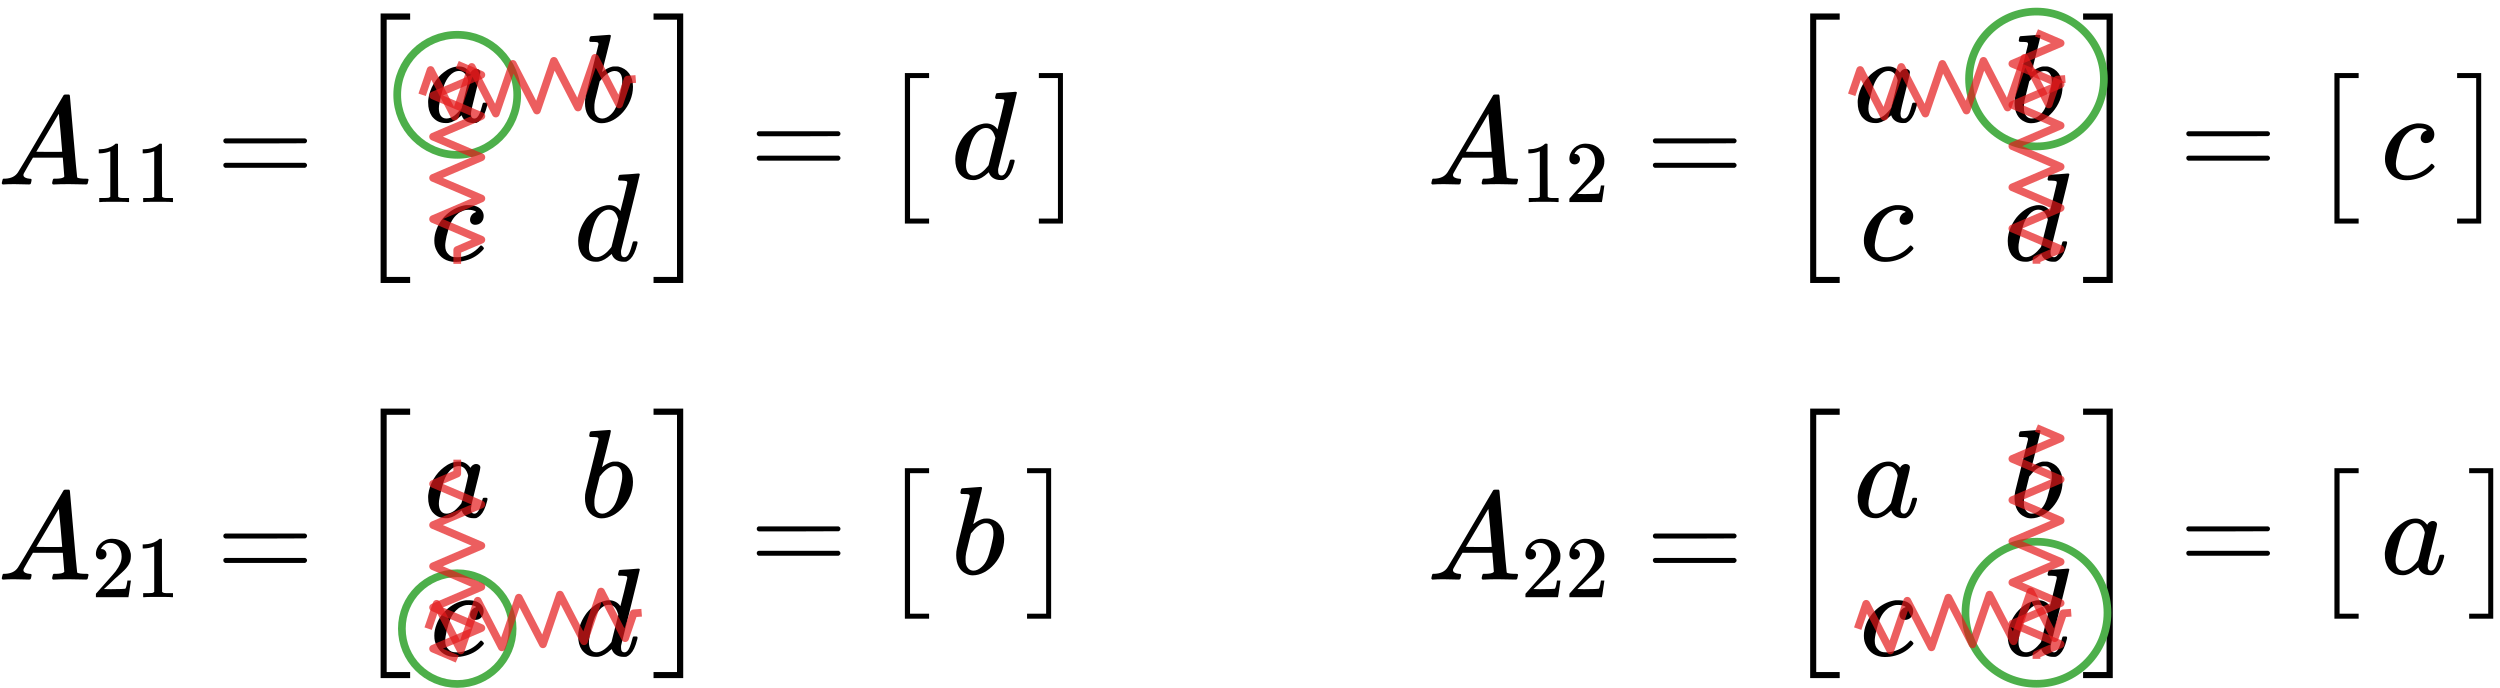
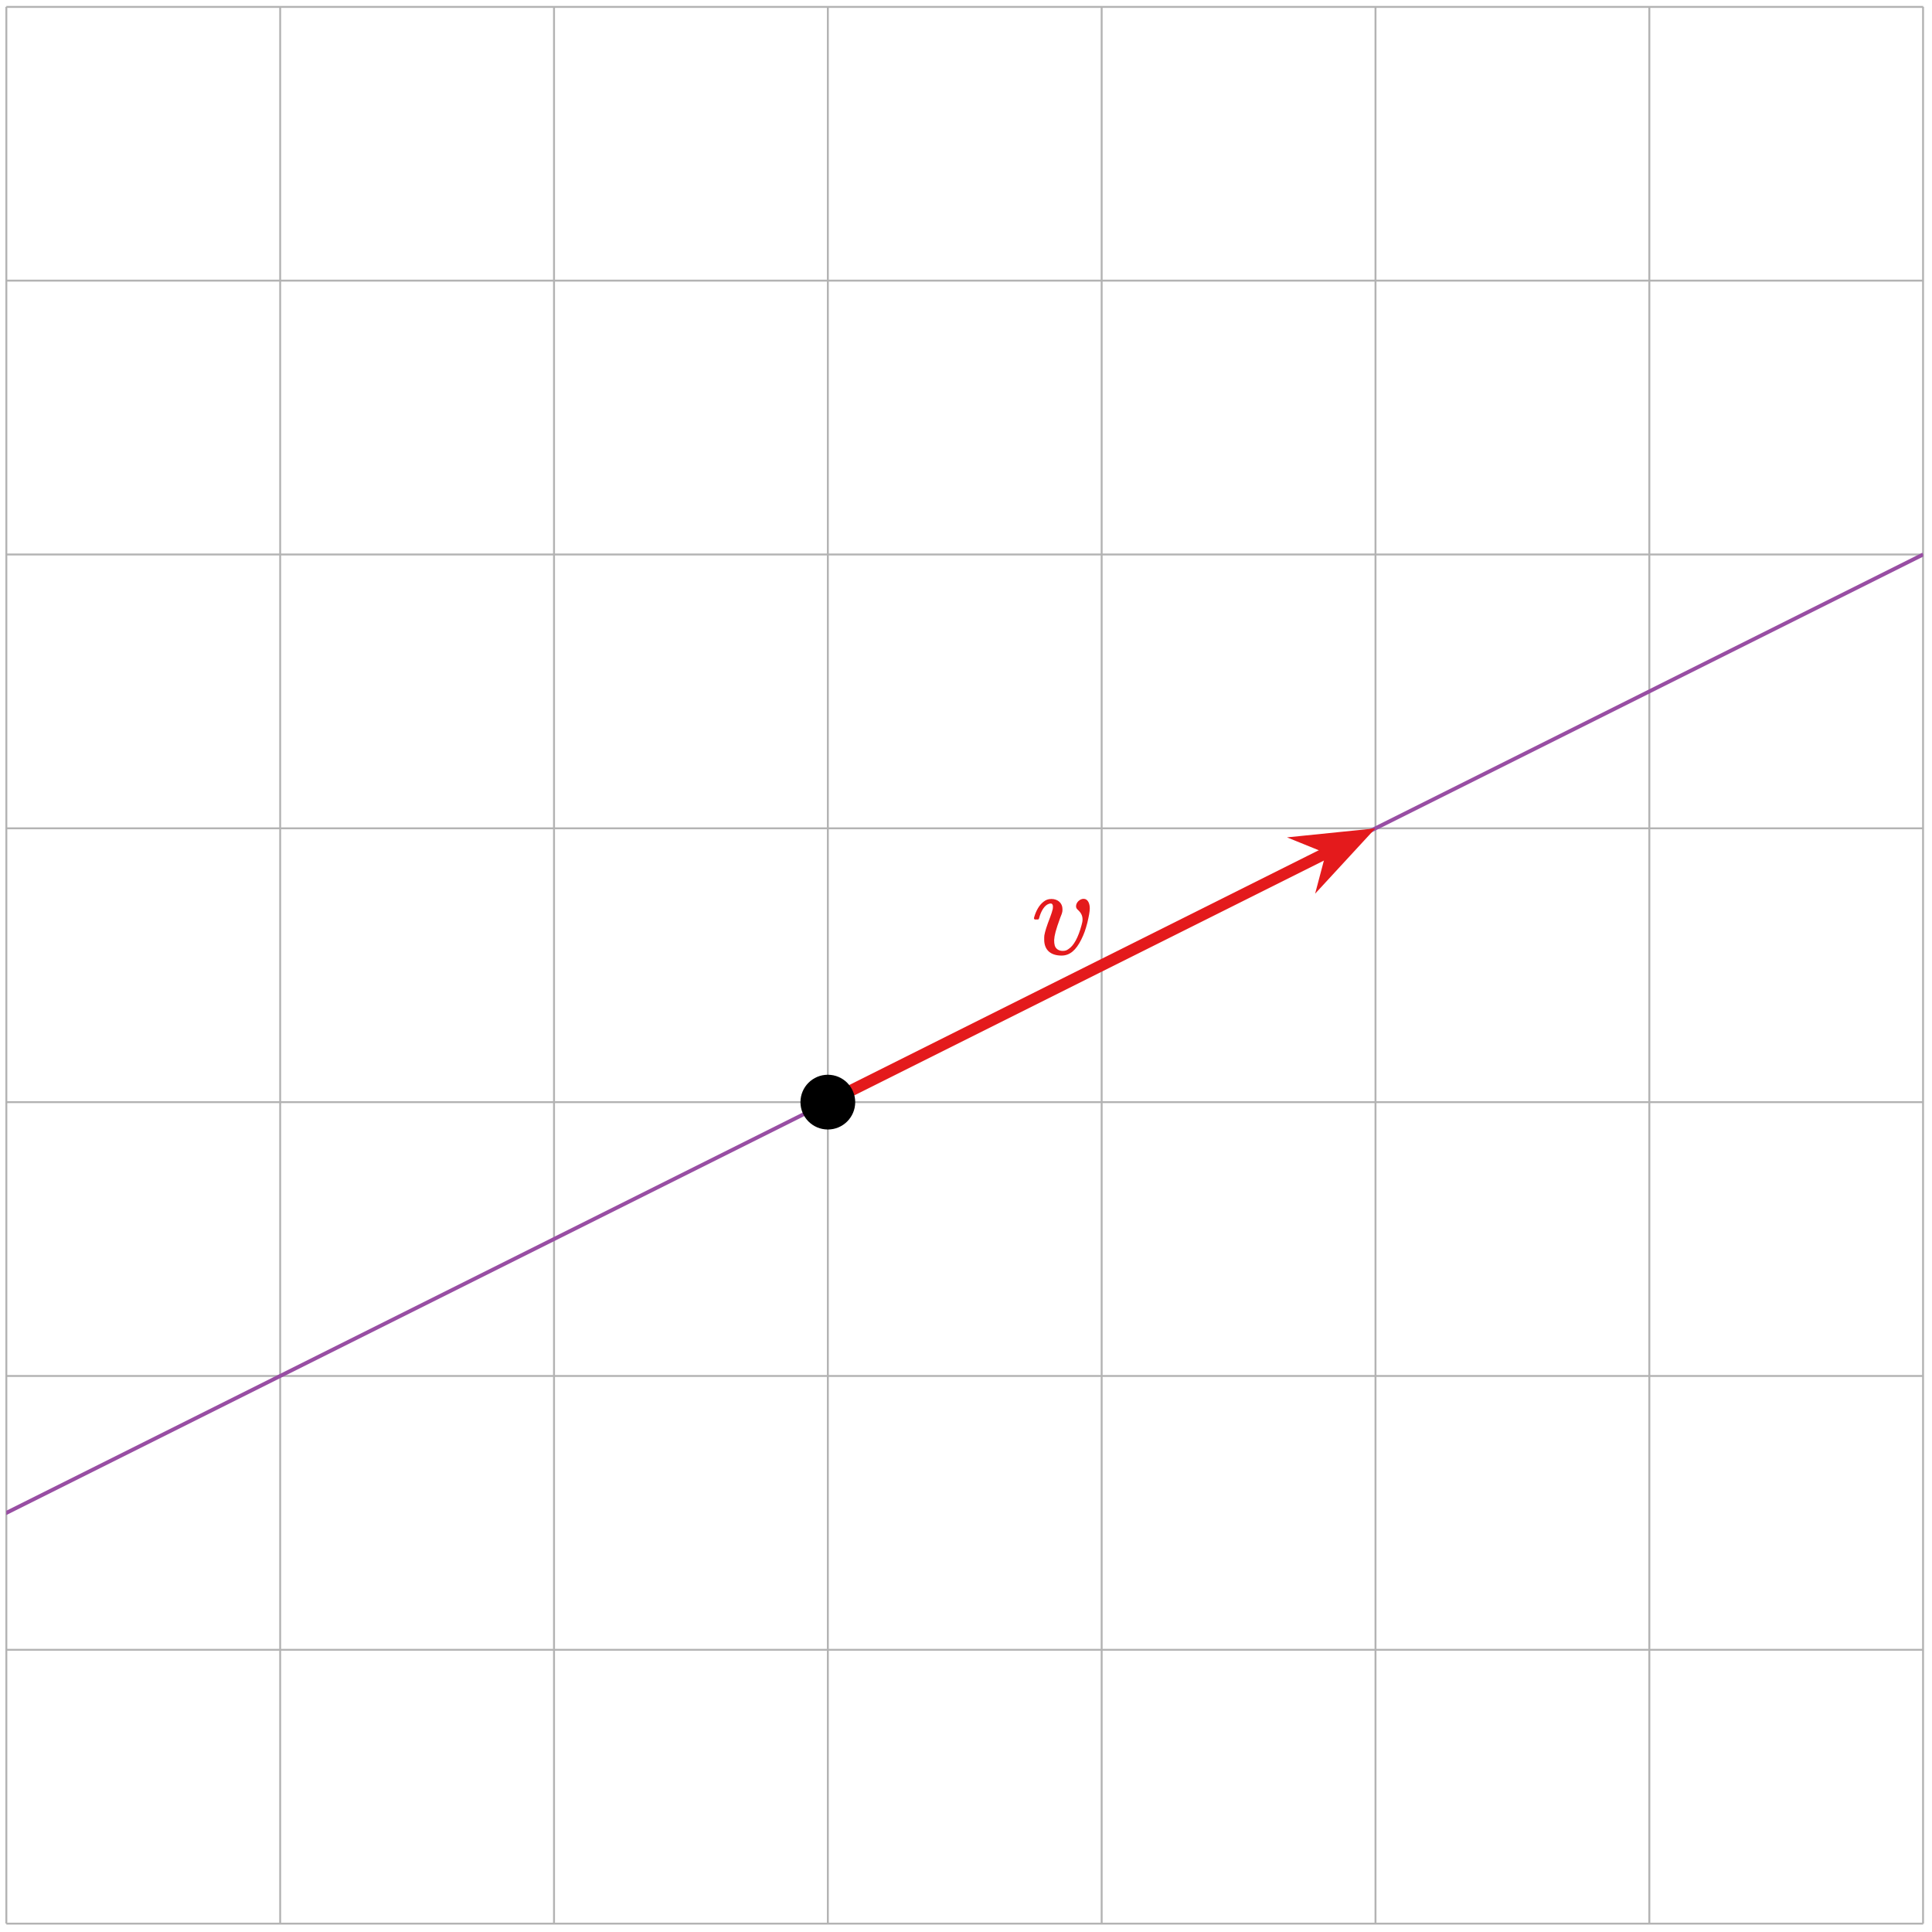
- <svg xmlns="http://www.w3.org/2000/svg" xmlns:xlink="http://www.w3.org/1999/xlink" width="258pt" height="71pt" viewBox="0 0 258 71" version="1.1">
+ <svg xmlns="http://www.w3.org/2000/svg" xmlns:xlink="http://www.w3.org/1999/xlink" width="200pt" height="200pt" viewBox="0 0 200 200" version="1.1">
  <defs>
    <g>
      <symbol overflow="visible" id="glyph0-0">
        <path style="stroke:none;" d="M 0.641 0 L 2.594 0 L 2.594 -6.906 L 0.641 -6.906 Z M 1.297 -0.641 L 1.297 -6.25 L 1.938 -6.25 L 1.938 -0.641 Z M 1.297 -0.641 " />
      </symbol>
      <symbol overflow="visible" id="glyph0-1">
-         <path style="stroke:none;" d="M 0.547 0 L 0.641 0 C 0.906 -0.031 1.344 -0.031 1.828 -0.031 C 2.312 -0.031 2.812 0 3.25 0 C 3.438 0 3.453 -0.047 3.5 -0.281 C 3.516 -0.359 3.531 -0.422 3.531 -0.469 C 3.531 -0.562 3.469 -0.594 3.297 -0.594 C 2.984 -0.625 2.688 -0.734 2.688 -0.969 C 2.688 -1.016 2.703 -1.094 2.75 -1.172 C 2.766 -1.219 2.984 -1.594 3.219 -2 L 3.672 -2.766 L 6.75 -2.766 L 6.906 -0.812 C 6.781 -0.625 6.438 -0.609 6.078 -0.594 L 5.812 -0.594 L 5.766 -0.562 C 5.734 -0.516 5.719 -0.484 5.688 -0.344 C 5.625 -0.094 5.641 -0.094 5.734 0 L 5.891 0 C 6.266 -0.031 6.875 -0.031 7.484 -0.031 C 8.109 -0.031 8.625 0 9.125 0 C 9.312 0 9.312 -0.047 9.359 -0.281 C 9.391 -0.391 9.406 -0.438 9.406 -0.469 C 9.406 -0.594 9.328 -0.594 9.078 -0.594 C 8.766 -0.594 8.297 -0.625 8.234 -0.734 C 8.188 -0.797 7.5 -9.109 7.484 -9.141 C 7.484 -9.203 7.438 -9.234 7.406 -9.281 L 7.188 -9.281 C 6.891 -9.281 6.859 -9.281 6.781 -9.125 C 6.656 -8.953 2.25 -1.375 2.125 -1.25 C 1.844 -0.828 1.422 -0.625 0.797 -0.594 L 0.625 -0.594 L 0.562 -0.562 C 0.547 -0.516 0.453 -0.219 0.453 -0.141 C 0.453 -0.078 0.5 -0.031 0.547 0 Z M 6.688 -3.375 C 6.688 -3.359 6.078 -3.359 5.344 -3.359 L 4.016 -3.375 L 5.188 -5.344 C 6.234 -7.125 6.344 -7.312 6.344 -7.281 C 6.359 -7.266 6.688 -3.578 6.688 -3.375 Z M 6.688 -3.375 " />
-       </symbol>
-       <symbol overflow="visible" id="glyph0-2">
-         <path style="stroke:none;" d="M 6.312 -1.984 L 6.25 -1.984 C 6.062 -1.984 6.078 -1.969 6 -1.703 C 5.812 -1 5.672 -0.641 5.469 -0.453 C 5.375 -0.391 5.312 -0.344 5.203 -0.344 C 4.906 -0.344 4.844 -0.562 4.844 -0.875 C 4.844 -1.328 5.812 -4.75 5.812 -5.109 C 5.812 -5.328 5.594 -5.469 5.391 -5.469 C 5.109 -5.469 4.906 -5.297 4.797 -5.078 C 4.516 -5.422 4.188 -5.719 3.625 -5.719 C 3.016 -5.719 2.5 -5.484 2.047 -5.125 C 1.25 -4.531 0.562 -3.453 0.438 -2.312 C 0.422 -2.234 0.422 -2.141 0.422 -2.031 C 0.422 -1.406 0.547 -0.984 0.812 -0.578 C 1.125 -0.188 1.531 0.125 2.234 0.125 C 2.359 0.125 2.469 0.125 2.547 0.109 C 2.969 0.031 3.375 -0.219 3.781 -0.594 C 3.875 -0.672 3.875 -0.688 3.891 -0.656 C 3.891 -0.641 3.922 -0.562 3.953 -0.5 C 4.141 -0.125 4.547 0.125 5.094 0.125 C 5.281 0.125 5.297 0.125 5.406 0.109 C 5.562 0.031 5.672 -0.031 5.812 -0.172 C 6.094 -0.453 6.328 -0.922 6.516 -1.672 C 6.547 -1.781 6.547 -1.828 6.547 -1.859 C 6.547 -1.984 6.5 -1.984 6.312 -1.984 Z M 1.531 -1.375 C 1.531 -1.484 1.547 -1.578 1.547 -1.672 C 1.609 -2.141 1.891 -3.297 2.078 -3.797 C 2.312 -4.438 2.844 -5.25 3.594 -5.25 C 3.984 -5.25 4.234 -5.031 4.406 -4.688 C 4.453 -4.578 4.547 -4.359 4.547 -4.25 C 4.547 -4.109 3.906 -1.484 3.859 -1.422 C 3.797 -1.297 3.344 -0.797 3.125 -0.641 C 2.844 -0.438 2.562 -0.344 2.312 -0.344 C 1.781 -0.344 1.531 -0.781 1.531 -1.375 Z M 1.531 -1.375 " />
-       </symbol>
-       <symbol overflow="visible" id="glyph0-3">
-         <path style="stroke:none;" d="M 1.156 -8.844 C 1.125 -8.844 1.094 -8.828 1.078 -8.812 C 1.031 -8.781 1.016 -8.75 0.984 -8.594 C 0.938 -8.391 0.938 -8.344 1 -8.297 C 1.031 -8.25 1.031 -8.25 1.312 -8.25 C 1.688 -8.234 1.938 -8.281 1.906 -7.984 C 1.906 -7.969 0.594 -2.703 0.594 -2.688 C 0.531 -2.391 0.516 -2.234 0.516 -1.938 C 0.516 -1 0.891 -0.312 1.531 -0.031 C 1.766 0.094 1.984 0.141 2.234 0.141 C 3.812 0.141 5.469 -1.672 5.469 -3.625 C 5.469 -4.766 4.875 -5.484 3.984 -5.703 C 3.906 -5.719 3.797 -5.719 3.672 -5.719 C 3.531 -5.719 3.422 -5.719 3.344 -5.703 C 3.016 -5.625 2.641 -5.438 2.359 -5.203 C 2.312 -5.156 2.281 -5.141 2.281 -5.172 C 2.281 -5.188 2.5 -6.016 2.75 -7.016 C 3.141 -8.547 3.188 -8.812 3.188 -8.875 C 3.188 -8.953 3.109 -8.984 3.031 -8.984 C 3 -8.984 1.172 -8.844 1.156 -8.844 Z M 4.359 -4.203 C 4.359 -3.859 4.297 -3.562 4.125 -2.844 C 3.828 -1.625 3.609 -1.156 3.172 -0.75 C 2.891 -0.484 2.578 -0.344 2.312 -0.344 C 2.109 -0.344 1.938 -0.406 1.781 -0.547 C 1.547 -0.781 1.484 -1.016 1.484 -1.484 C 1.484 -1.75 1.484 -1.859 1.547 -2.203 C 1.594 -2.406 2.016 -4.109 2.031 -4.172 C 2.047 -4.188 2.078 -4.25 2.141 -4.297 C 2.531 -4.812 2.984 -5.141 3.406 -5.234 C 3.453 -5.234 3.516 -5.25 3.562 -5.25 C 4.141 -5.25 4.359 -4.812 4.359 -4.203 Z M 4.359 -4.203 " />
-       </symbol>
-       <symbol overflow="visible" id="glyph0-4">
-         <path style="stroke:none;" d="M 5.266 -1.562 C 5.219 -1.562 5.188 -1.531 5.109 -1.438 C 4.594 -0.859 3.906 -0.484 3.109 -0.359 C 3 -0.344 2.844 -0.344 2.703 -0.344 C 2.297 -0.344 2.094 -0.438 1.906 -0.641 C 1.672 -0.859 1.562 -1.125 1.562 -1.547 C 1.562 -1.797 1.625 -2.125 1.703 -2.516 C 1.984 -3.672 2.219 -4.203 2.672 -4.656 C 2.844 -4.828 3.016 -4.969 3.219 -5.047 C 3.5 -5.188 3.672 -5.234 3.969 -5.234 C 4.531 -5.234 4.75 -5.047 4.75 -5.016 L 4.734 -5 C 4.734 -5 4.656 -4.969 4.594 -4.938 C 4.312 -4.812 4.125 -4.5 4.125 -4.203 C 4.125 -3.891 4.344 -3.688 4.656 -3.688 C 5.172 -3.688 5.531 -4.062 5.531 -4.594 C 5.531 -5.016 5.266 -5.391 4.812 -5.578 C 4.562 -5.672 4.266 -5.719 3.969 -5.719 C 3.891 -5.719 3.797 -5.719 3.719 -5.719 C 2.438 -5.562 1.188 -4.578 0.688 -3.281 C 0.516 -2.844 0.438 -2.469 0.438 -2.062 C 0.438 -1.625 0.516 -1.328 0.688 -1 C 1.016 -0.328 1.672 0.141 2.609 0.141 C 2.781 0.141 2.984 0.125 3.125 0.109 C 3.906 0 4.609 -0.297 5.156 -0.797 C 5.297 -0.922 5.562 -1.172 5.562 -1.266 C 5.562 -1.328 5.344 -1.562 5.266 -1.562 Z M 5.266 -1.562 " />
-       </symbol>
-       <symbol overflow="visible" id="glyph0-5">
-         <path style="stroke:none;" d="M 5.672 -8.906 C 5.188 -8.891 4.766 -8.844 4.734 -8.844 C 4.641 -8.844 4.609 -8.75 4.578 -8.594 C 4.5 -8.312 4.531 -8.344 4.625 -8.25 L 4.891 -8.25 C 5.188 -8.234 5.344 -8.219 5.422 -8.188 C 5.484 -8.141 5.484 -8.094 5.484 -7.984 C 5.484 -7.906 4.812 -5.188 4.781 -5.125 C 4.781 -5.109 4.766 -5.109 4.719 -5.188 C 4.5 -5.5 4.062 -5.719 3.625 -5.719 C 3.453 -5.719 3.281 -5.703 3.094 -5.641 C 2.438 -5.484 1.828 -5.047 1.312 -4.422 C 0.875 -3.844 0.422 -2.984 0.422 -2.031 C 0.422 -1.406 0.547 -0.984 0.812 -0.578 C 1.125 -0.188 1.531 0.125 2.234 0.125 C 2.359 0.125 2.469 0.125 2.547 0.109 C 2.969 0.031 3.375 -0.219 3.781 -0.594 C 3.875 -0.672 3.875 -0.688 3.891 -0.656 C 3.891 -0.641 3.922 -0.562 3.953 -0.5 C 4.141 -0.125 4.547 0.125 5.094 0.125 C 5.281 0.125 5.297 0.125 5.406 0.109 C 5.562 0.031 5.672 -0.031 5.812 -0.172 C 6.094 -0.453 6.328 -0.922 6.516 -1.672 C 6.547 -1.781 6.547 -1.828 6.547 -1.875 C 6.547 -1.969 6.484 -1.984 6.312 -1.984 L 6.25 -1.984 C 6.062 -1.984 6.078 -1.969 6 -1.703 C 5.812 -1 5.672 -0.641 5.469 -0.453 C 5.375 -0.391 5.312 -0.344 5.203 -0.344 C 4.906 -0.344 4.844 -0.562 4.844 -0.875 C 4.844 -0.953 4.844 -1.016 4.859 -1.078 C 4.891 -1.25 6.781 -8.734 6.781 -8.891 C 6.781 -8.969 6.688 -8.984 6.625 -8.984 C 6.578 -8.984 6.156 -8.953 5.672 -8.906 Z M 4.562 -4.219 L 3.859 -1.406 L 3.75 -1.266 C 3.438 -0.875 2.891 -0.344 2.312 -0.344 C 1.781 -0.344 1.531 -0.781 1.531 -1.375 C 1.531 -1.484 1.547 -1.578 1.547 -1.672 C 1.609 -2.141 1.891 -3.297 2.078 -3.797 C 2.312 -4.438 2.844 -5.25 3.594 -5.25 C 4.156 -5.25 4.406 -4.781 4.562 -4.219 Z M 4.562 -4.219 " />
-       </symbol>
-       <symbol overflow="visible" id="glyph1-0">
-         <path style="stroke:none;" d="M 0.453 0 L 1.812 0 L 1.812 -4.828 L 0.453 -4.828 Z M 0.906 -0.453 L 0.906 -4.375 L 1.359 -4.375 L 1.359 -0.453 Z M 0.906 -0.453 " />
-       </symbol>
-       <symbol overflow="visible" id="glyph1-1">
-         <path style="stroke:none;" d="M 3.766 0 L 3.875 0 L 3.875 -0.422 L 3.328 -0.422 C 3.062 -0.422 2.875 -0.422 2.75 -0.547 L 2.734 -3.266 L 2.734 -5.984 C 2.688 -6.031 2.703 -6.031 2.578 -6.031 C 2.5 -6.031 2.5 -6.031 2.469 -6.016 C 2.422 -5.969 2.281 -5.844 2.188 -5.797 C 1.859 -5.594 1.438 -5.469 0.922 -5.453 L 0.75 -5.453 L 0.75 -5.031 L 0.922 -5.031 C 1.266 -5.047 1.594 -5.109 1.859 -5.219 C 1.891 -5.234 1.922 -5.234 1.938 -5.234 L 1.938 -0.547 C 1.859 -0.5 1.828 -0.453 1.719 -0.438 C 1.609 -0.422 1.297 -0.422 1.031 -0.422 L 0.797 -0.422 L 0.797 0 L 0.906 0 C 1.062 -0.031 2.047 -0.031 2.328 -0.031 C 2.625 -0.031 3.609 -0.031 3.766 0 Z M 3.766 0 " />
-       </symbol>
-       <symbol overflow="visible" id="glyph1-2">
-         <path style="stroke:none;" d="M 1 -3.891 C 1.328 -3.891 1.547 -4.141 1.547 -4.438 C 1.547 -4.719 1.344 -4.969 1.031 -4.969 C 1 -4.969 0.984 -4.969 0.984 -4.984 C 0.984 -5 1.031 -5.062 1.062 -5.141 C 1.266 -5.422 1.516 -5.609 1.922 -5.609 C 2.703 -5.609 3.109 -4.969 3.109 -4.203 C 3.109 -3.672 2.906 -3.25 2.5 -2.688 C 2.297 -2.438 2.25 -2.375 1.234 -1.234 C 0.828 -0.781 0.484 -0.391 0.469 -0.375 C 0.453 -0.359 0.453 -0.328 0.453 -0.172 L 0.453 0 L 3.812 0 L 3.812 -0.031 C 3.844 -0.078 4.047 -1.625 4.062 -1.688 L 4.062 -1.719 L 3.703 -1.719 L 3.703 -1.688 C 3.641 -1.281 3.625 -1.203 3.578 -1.062 C 3.547 -0.984 3.516 -0.891 3.484 -0.875 C 3.438 -0.859 2.891 -0.828 1.969 -0.828 L 1.281 -0.844 L 1.828 -1.344 C 2.438 -1.938 2.406 -1.906 2.734 -2.188 C 3.328 -2.703 3.562 -2.953 3.75 -3.219 C 3.969 -3.547 4.062 -3.812 4.062 -4.219 C 4.062 -4.328 4.062 -4.438 4.047 -4.516 C 3.891 -5.406 3.188 -6.031 2.125 -6.031 C 1.203 -6.031 0.453 -5.312 0.453 -4.453 C 0.453 -4.141 0.656 -3.891 1 -3.891 Z M 1 -3.891 " />
-       </symbol>
-       <symbol overflow="visible" id="glyph2-0">
-         <path style="stroke:none;" d="M 0.641 0 L 2.594 0 L 2.594 -6.906 L 0.641 -6.906 Z M 1.297 -0.641 L 1.297 -6.25 L 1.938 -6.25 L 1.938 -0.641 Z M 1.297 -0.641 " />
-       </symbol>
-       <symbol overflow="visible" id="glyph2-1">
-         <path style="stroke:none;" d="M 0.719 -4.5 C 0.719 -4.344 0.797 -4.281 0.938 -4.234 L 5.047 -4.234 L 9.172 -4.25 C 9.266 -4.297 9.359 -4.359 9.359 -4.5 C 9.359 -4.641 9.266 -4.703 9.156 -4.75 L 0.906 -4.75 C 0.797 -4.703 0.719 -4.641 0.719 -4.5 Z M 0.719 -1.984 C 0.719 -1.844 0.797 -1.781 0.906 -1.719 L 9.156 -1.719 C 9.266 -1.781 9.359 -1.844 9.359 -1.984 C 9.359 -2.141 9.25 -2.172 9.172 -2.234 L 0.938 -2.234 C 0.797 -2.203 0.719 -2.141 0.719 -1.984 Z M 0.719 -1.984 " />
-       </symbol>
-       <symbol overflow="visible" id="glyph3-0">
-         <path style="stroke:none;" d="" />
-       </symbol>
-       <symbol overflow="visible" id="glyph3-1">
-         <path style="stroke:none;" d="M 2.906 27.344 L 5.953 27.344 L 5.953 26.719 L 3.531 26.719 L 3.531 0.172 L 5.953 0.172 L 5.953 -0.469 L 2.906 -0.469 Z M 2.906 27.344 " />
-       </symbol>
-       <symbol overflow="visible" id="glyph3-2">
-         <path style="stroke:none;" d="M 2.578 26.719 L 0.156 26.719 L 0.156 27.344 L 3.219 27.344 L 3.219 -0.469 L 0.156 -0.469 L 0.156 0.172 L 2.578 0.172 Z M 2.578 26.719 " />
-       </symbol>
-       <symbol overflow="visible" id="glyph4-0">
-         <path style="stroke:none;" d="" />
-       </symbol>
-       <symbol overflow="visible" id="glyph4-1">
-         <path style="stroke:none;" d="M 2.609 15.016 L 5.109 15.016 L 5.109 14.5 L 3.141 14.5 L 3.141 0 L 5.109 0 L 5.109 -0.516 L 2.609 -0.516 Z M 2.609 15.016 " />
-       </symbol>
-       <symbol overflow="visible" id="glyph4-2">
-         <path style="stroke:none;" d="M 2.766 15.016 L 2.766 -0.516 L 0.281 -0.516 L 0.281 0 L 2.25 0 L 2.25 14.5 L 0.281 14.5 L 0.281 15.016 Z M 2.766 15.016 " />
+         <path style="stroke:none;" d="M 3.125 0.141 C 3.984 0.141 4.625 -0.422 5.172 -1.531 C 5.438 -2.062 5.609 -2.531 5.797 -3.266 C 5.953 -3.938 6.047 -4.406 6.047 -4.75 C 6.047 -5.234 5.859 -5.734 5.406 -5.734 C 5.016 -5.734 4.625 -5.359 4.625 -4.969 C 4.625 -4.828 4.672 -4.719 4.797 -4.609 C 5.156 -4.281 5.297 -3.984 5.297 -3.594 C 5.297 -3.406 5.266 -3.266 5.188 -2.984 C 4.844 -1.719 4.391 -0.891 3.859 -0.547 C 3.656 -0.391 3.5 -0.344 3.234 -0.344 C 2.844 -0.344 2.531 -0.547 2.422 -0.891 C 2.375 -1.078 2.359 -1.219 2.359 -1.469 C 2.391 -1.984 2.516 -2.469 2.984 -3.766 C 3.094 -4.031 3.188 -4.281 3.188 -4.344 C 3.219 -4.422 3.219 -4.562 3.219 -4.672 C 3.219 -5.297 2.734 -5.719 2.078 -5.719 C 1.719 -5.719 1.484 -5.609 1.266 -5.438 C 0.812 -5.094 0.5 -4.516 0.312 -3.906 C 0.281 -3.812 0.266 -3.75 0.266 -3.719 C 0.266 -3.672 0.328 -3.625 0.344 -3.594 L 0.531 -3.594 C 0.781 -3.594 0.734 -3.594 0.797 -3.719 C 1 -4.5 1.375 -5.062 1.781 -5.203 C 1.859 -5.234 1.938 -5.25 2 -5.25 C 2.156 -5.25 2.234 -5.125 2.234 -4.922 C 2.234 -4.797 2.219 -4.641 2.156 -4.484 C 2.156 -4.422 2.047 -4.125 1.953 -3.859 C 1.562 -2.844 1.422 -2.375 1.344 -1.953 C 1.328 -1.859 1.328 -1.688 1.328 -1.516 C 1.328 -0.391 2.047 0.141 3.125 0.141 Z M 3.125 0.141 " />
      </symbol>
    </g>
+     <clipPath id="clip1">
+       <path d="M 0 0.605 L 200 0.605 L 200 200 L 0 200 Z M 0 0.605 " />
+     </clipPath>
+     <clipPath id="clip2">
+       <path d="M 0.656 51 L 199.086 51 L 199.086 177 L 0.656 177 Z M 0.656 51 " />
+     </clipPath>
  </defs>
  <g id="surface1">
-     <g style="fill:rgb(0%,0%,0%);fill-opacity:1;">
-       <use xlink:href="#glyph0-1" x="-0.27" y="19.035" />
+     <g clip-path="url(#clip1)" clip-rule="nonzero">
+       <path style="fill:none;stroke-width:0.199;stroke-linecap:butt;stroke-linejoin:miter;stroke:rgb(70%,70%,70%);stroke-opacity:1;stroke-miterlimit:10;" d="M -85.042 -85.041 L 113.388 -85.041 M -85.042 -56.693 L 113.388 -56.693 M -85.042 -28.346 L 113.388 -28.346 M -85.042 -0.002 L 113.388 -0.002 M -85.042 28.346 L 113.388 28.346 M -85.042 56.694 L 113.388 56.694 M -85.042 85.041 L 113.388 85.041 M -85.042 113.377 L 113.388 113.377 M -85.042 -85.041 L -85.042 113.389 M -56.694 -85.041 L -56.694 113.389 M -28.346 -85.041 L -28.346 113.389 M 0.001 -85.041 L 0.001 113.389 M 28.345 -85.041 L 28.345 113.389 M 56.693 -85.041 L 56.693 113.389 M 85.04 -85.041 L 85.04 113.389 M 113.376 -85.041 L 113.376 113.389 " transform="matrix(1,0,0,-1,85.698,114.092)" />
    </g>
-     <g style="fill:rgb(0%,0%,0%);fill-opacity:1;">
-       <use xlink:href="#glyph1-1" x="9.444" y="20.855" />
-       <use xlink:href="#glyph1-1" x="13.977" y="20.855" />
+     <g clip-path="url(#clip2)" clip-rule="nonzero">
+       <path style="fill:none;stroke-width:0.399;stroke-linecap:butt;stroke-linejoin:miter;stroke:rgb(59.61%,30.589%,63.919%);stroke-opacity:1;stroke-miterlimit:10;" d="M -113.385 -56.693 L 113.388 56.694 " transform="matrix(1,0,0,-1,85.698,114.092)" />
    </g>
-     <g style="fill:rgb(0%,0%,0%);fill-opacity:1;">
-       <use xlink:href="#glyph2-1" x="22.328" y="19.035" />
+     <path style="fill:none;stroke-width:1.196;stroke-linecap:butt;stroke-linejoin:miter;stroke:rgb(89.409%,10.199%,10.979%);stroke-opacity:1;stroke-miterlimit:10;" d="M 0.001 -0.002 L 52.001 25.998 " transform="matrix(1,0,0,-1,85.698,114.092)" />
+     <path style="fill-rule:nonzero;fill:rgb(89.409%,10.199%,10.979%);fill-opacity:1;stroke-width:1.196;stroke-linecap:butt;stroke-linejoin:miter;stroke:rgb(89.409%,10.199%,10.979%);stroke-opacity:1;stroke-miterlimit:10;" d="M 6.8 -0 L 1.931 1.844 L 3.555 0.001 L 1.929 -1.845 Z M 6.8 -0 " transform="matrix(0.89442,-0.4472,-0.4472,-0.89442,134.7854,89.54824)" />
+     <g style="fill:rgb(89.409%,10.199%,10.979%);fill-opacity:1;">
+       <use xlink:href="#glyph0-1" x="106.767" y="98.78" />
    </g>
-     <g style="fill:rgb(0%,0%,0%);fill-opacity:1;">
-       <use xlink:href="#glyph0-2" x="43.761" y="12.576" />
-     </g>
-     <g style="fill:rgb(0%,0%,0%);fill-opacity:1;">
-       <use xlink:href="#glyph0-3" x="59.855" y="12.576" />
-     </g>
-     <g style="fill:rgb(0%,0%,0%);fill-opacity:1;">
-       <use xlink:href="#glyph0-4" x="44.383" y="26.887" />
-     </g>
-     <g style="fill:rgb(0%,0%,0%);fill-opacity:1;">
-       <use xlink:href="#glyph0-5" x="59.246" y="26.887" />
-     </g>
-     <g style="fill:rgb(0%,0%,0%);fill-opacity:1;">
-       <use xlink:href="#glyph3-1" x="36.373" y="1.859" />
-     </g>
-     <g style="fill:rgb(0%,0%,0%);fill-opacity:1;">
-       <use xlink:href="#glyph3-2" x="67.289" y="1.859" />
-     </g>
-     <g style="fill:rgb(0%,0%,0%);fill-opacity:1;">
-       <use xlink:href="#glyph2-1" x="77.377" y="18.298" />
-     </g>
-     <g style="fill:rgb(0%,0%,0%);fill-opacity:1;">
-       <use xlink:href="#glyph4-1" x="90.774" y="8.056" />
-     </g>
-     <g style="fill:rgb(0%,0%,0%);fill-opacity:1;">
-       <use xlink:href="#glyph0-5" x="98.163" y="18.457" />
-     </g>
-     <g style="fill:rgb(0%,0%,0%);fill-opacity:1;">
-       <use xlink:href="#glyph4-2" x="106.929" y="8.056" />
-     </g>
-     <g style="fill:rgb(0%,0%,0%);fill-opacity:1;">
-       <use xlink:href="#glyph0-1" x="147.26" y="19.035" />
-     </g>
-     <g style="fill:rgb(0%,0%,0%);fill-opacity:1;">
-       <use xlink:href="#glyph1-1" x="156.973" y="20.856" />
-       <use xlink:href="#glyph1-2" x="161.506" y="20.856" />
-     </g>
-     <g style="fill:rgb(0%,0%,0%);fill-opacity:1;">
-       <use xlink:href="#glyph2-1" x="169.858" y="19.035" />
-     </g>
-     <g style="fill:rgb(0%,0%,0%);fill-opacity:1;">
-       <use xlink:href="#glyph0-2" x="191.291" y="12.576" />
-     </g>
-     <g style="fill:rgb(0%,0%,0%);fill-opacity:1;">
-       <use xlink:href="#glyph0-3" x="207.385" y="12.576" />
-     </g>
-     <g style="fill:rgb(0%,0%,0%);fill-opacity:1;">
-       <use xlink:href="#glyph0-4" x="191.913" y="26.887" />
-     </g>
-     <g style="fill:rgb(0%,0%,0%);fill-opacity:1;">
-       <use xlink:href="#glyph0-5" x="206.776" y="26.887" />
-     </g>
-     <g style="fill:rgb(0%,0%,0%);fill-opacity:1;">
-       <use xlink:href="#glyph3-1" x="183.903" y="1.859" />
-     </g>
-     <g style="fill:rgb(0%,0%,0%);fill-opacity:1;">
-       <use xlink:href="#glyph3-2" x="214.819" y="1.859" />
-     </g>
-     <g style="fill:rgb(0%,0%,0%);fill-opacity:1;">
-       <use xlink:href="#glyph2-1" x="224.906" y="18.298" />
-     </g>
-     <g style="fill:rgb(0%,0%,0%);fill-opacity:1;">
-       <use xlink:href="#glyph4-1" x="238.303" y="8.056" />
-     </g>
-     <g style="fill:rgb(0%,0%,0%);fill-opacity:1;">
-       <use xlink:href="#glyph0-4" x="245.692" y="18.457" />
-     </g>
-     <g style="fill:rgb(0%,0%,0%);fill-opacity:1;">
-       <use xlink:href="#glyph4-2" x="253.293" y="8.056" />
-     </g>
-     <g style="fill:rgb(0%,0%,0%);fill-opacity:1;">
-       <use xlink:href="#glyph0-2" x="43.761" y="53.353" />
-     </g>
-     <g style="fill:rgb(0%,0%,0%);fill-opacity:1;">
-       <use xlink:href="#glyph0-3" x="59.855" y="53.353" />
-     </g>
-     <g style="fill:rgb(0%,0%,0%);fill-opacity:1;">
-       <use xlink:href="#glyph0-4" x="44.383" y="67.664" />
-     </g>
-     <g style="fill:rgb(0%,0%,0%);fill-opacity:1;">
-       <use xlink:href="#glyph0-5" x="59.246" y="67.664" />
-     </g>
-     <g style="fill:rgb(0%,0%,0%);fill-opacity:1;">
-       <use xlink:href="#glyph3-1" x="36.373" y="42.636" />
-     </g>
-     <g style="fill:rgb(0%,0%,0%);fill-opacity:1;">
-       <use xlink:href="#glyph3-2" x="67.289" y="42.636" />
-     </g>
-     <g style="fill:rgb(0%,0%,0%);fill-opacity:1;">
-       <use xlink:href="#glyph0-1" x="-0.27" y="59.812" />
-     </g>
-     <g style="fill:rgb(0%,0%,0%);fill-opacity:1;">
-       <use xlink:href="#glyph1-2" x="9.444" y="61.632" />
-       <use xlink:href="#glyph1-1" x="13.977" y="61.632" />
-     </g>
-     <g style="fill:rgb(0%,0%,0%);fill-opacity:1;">
-       <use xlink:href="#glyph2-1" x="22.328" y="59.812" />
-     </g>
-     <g style="fill:rgb(0%,0%,0%);fill-opacity:1;">
-       <use xlink:href="#glyph2-1" x="77.377" y="59.074" />
-     </g>
-     <g style="fill:rgb(0%,0%,0%);fill-opacity:1;">
-       <use xlink:href="#glyph4-1" x="90.774" y="48.833" />
-     </g>
-     <g style="fill:rgb(0%,0%,0%);fill-opacity:1;">
-       <use xlink:href="#glyph0-3" x="98.163" y="59.234" />
-     </g>
-     <g style="fill:rgb(0%,0%,0%);fill-opacity:1;">
-       <use xlink:href="#glyph4-2" x="105.711" y="48.833" />
-     </g>
-     <g style="fill:rgb(0%,0%,0%);fill-opacity:1;">
-       <use xlink:href="#glyph0-2" x="191.291" y="53.353" />
-     </g>
-     <g style="fill:rgb(0%,0%,0%);fill-opacity:1;">
-       <use xlink:href="#glyph0-3" x="207.385" y="53.353" />
-     </g>
-     <g style="fill:rgb(0%,0%,0%);fill-opacity:1;">
-       <use xlink:href="#glyph0-4" x="191.913" y="67.664" />
-     </g>
-     <g style="fill:rgb(0%,0%,0%);fill-opacity:1;">
-       <use xlink:href="#glyph0-5" x="206.776" y="67.664" />
-     </g>
-     <g style="fill:rgb(0%,0%,0%);fill-opacity:1;">
-       <use xlink:href="#glyph3-1" x="183.903" y="42.636" />
-     </g>
-     <g style="fill:rgb(0%,0%,0%);fill-opacity:1;">
-       <use xlink:href="#glyph3-2" x="214.819" y="42.636" />
-     </g>
-     <g style="fill:rgb(0%,0%,0%);fill-opacity:1;">
-       <use xlink:href="#glyph0-1" x="147.26" y="59.812" />
-     </g>
-     <g style="fill:rgb(0%,0%,0%);fill-opacity:1;">
-       <use xlink:href="#glyph1-2" x="156.973" y="61.632" />
-       <use xlink:href="#glyph1-2" x="161.506" y="61.632" />
-     </g>
-     <g style="fill:rgb(0%,0%,0%);fill-opacity:1;">
-       <use xlink:href="#glyph2-1" x="169.858" y="59.812" />
-     </g>
-     <g style="fill:rgb(0%,0%,0%);fill-opacity:1;">
-       <use xlink:href="#glyph2-1" x="224.906" y="59.074" />
-     </g>
-     <g style="fill:rgb(0%,0%,0%);fill-opacity:1;">
-       <use xlink:href="#glyph4-1" x="238.303" y="48.833" />
-     </g>
-     <g style="fill:rgb(0%,0%,0%);fill-opacity:1;">
-       <use xlink:href="#glyph0-2" x="245.692" y="59.234" />
-     </g>
-     <g style="fill:rgb(0%,0%,0%);fill-opacity:1;">
-       <use xlink:href="#glyph4-2" x="254.536" y="48.833" />
-     </g>
-     <path style="fill:none;stroke-width:0.797;stroke-linecap:butt;stroke-linejoin:round;stroke:rgb(30.199%,68.629%,29.019%);stroke-opacity:1;stroke-miterlimit:10;" d="M 9.817 5.524 C 9.817 8.946 7.047 11.719 3.626 11.719 C 0.204 11.719 -2.57 8.946 -2.57 5.524 C -2.57 2.102 0.204 -0.671 3.626 -0.671 C 7.047 -0.671 9.817 2.102 9.817 5.524 Z M 9.817 5.524 " transform="matrix(1,0,0,-1,43.562,15.309)" />
-     <path style="fill:none;stroke-width:0.797;stroke-linecap:butt;stroke-linejoin:round;stroke:rgb(89.409%,10.199%,10.979%);stroke-opacity:0.7;stroke-miterlimit:10;" d="M 0.001 5.524 L 0.875 8.086 L 3.364 3.274 L 5.118 8.399 L 7.606 3.59 L 9.36 8.715 L 11.848 3.903 L 13.602 9.028 L 16.09 4.215 L 17.844 9.34 L 20.333 4.532 L 21.208 7.094 L 22.047 7.157 " transform="matrix(1,0,0,-1,43.562,15.309)" />
-     <path style="fill:none;stroke-width:0.797;stroke-linecap:butt;stroke-linejoin:round;stroke:rgb(89.409%,10.199%,10.979%);stroke-opacity:0.7;stroke-miterlimit:10;" d="M 3.626 8.645 L 6.114 7.582 L 1.133 5.454 L 6.114 3.329 L 1.133 1.204 L 6.114 -0.921 L 1.133 -3.05 L 6.114 -5.175 L 1.133 -7.3 L 6.114 -9.429 L 3.626 -10.492 L 3.626 -11.921 " transform="matrix(1,0,0,-1,43.562,15.309)" />
-     <path style="fill:none;stroke-width:0.797;stroke-linecap:butt;stroke-linejoin:round;stroke:rgb(30.199%,68.629%,29.019%);stroke-opacity:1;stroke-miterlimit:10;" d="M 173.559 7.157 C 173.559 10.996 170.446 14.114 166.602 14.114 C 162.762 14.114 159.645 10.996 159.645 7.157 C 159.645 3.313 162.762 0.2 166.602 0.2 C 170.446 0.2 173.559 3.313 173.559 7.157 Z M 173.559 7.157 " transform="matrix(1,0,0,-1,43.562,15.309)" />
-     <path style="fill:none;stroke-width:0.797;stroke-linecap:butt;stroke-linejoin:round;stroke:rgb(89.409%,10.199%,10.979%);stroke-opacity:0.7;stroke-miterlimit:10;" d="M 147.532 5.524 L 148.407 8.086 L 150.895 3.274 L 152.649 8.399 L 155.137 3.59 L 156.891 8.715 L 159.379 3.903 L 161.133 9.028 L 163.622 4.215 L 165.375 9.34 L 167.864 4.532 L 168.739 7.094 L 169.579 7.157 " transform="matrix(1,0,0,-1,43.562,15.309)" />
-     <path style="fill:none;stroke-width:0.797;stroke-linecap:butt;stroke-linejoin:round;stroke:rgb(89.409%,10.199%,10.979%);stroke-opacity:0.7;stroke-miterlimit:10;" d="M 166.602 11.922 L 169.094 10.856 L 164.114 8.731 L 169.094 6.606 L 164.114 4.481 L 169.094 2.352 L 164.114 0.227 L 169.094 -1.898 L 164.114 -4.023 L 169.094 -6.152 L 164.114 -8.277 L 169.094 -10.402 L 166.602 -11.464 L 166.602 -11.906 " transform="matrix(1,0,0,-1,43.562,15.309)" />
-     <path style="fill:none;stroke-width:0.797;stroke-linecap:butt;stroke-linejoin:round;stroke:rgb(30.199%,68.629%,29.019%);stroke-opacity:1;stroke-miterlimit:10;" d="M 9.34 -49.566 C 9.34 -46.41 6.782 -43.851 3.626 -43.851 C 0.469 -43.851 -2.089 -46.41 -2.089 -49.566 C -2.089 -52.722 0.469 -55.277 3.626 -55.277 C 6.782 -55.277 9.34 -52.722 9.34 -49.566 Z M 9.34 -49.566 " transform="matrix(1,0,0,-1,43.562,15.309)" />
-     <path style="fill:none;stroke-width:0.797;stroke-linecap:butt;stroke-linejoin:round;stroke:rgb(89.409%,10.199%,10.979%);stroke-opacity:0.7;stroke-miterlimit:10;" d="M 0.622 -49.566 L 1.497 -47.004 L 3.989 -51.812 L 5.739 -46.687 L 8.227 -51.496 L 9.981 -46.371 L 12.469 -51.183 L 14.223 -46.058 L 16.711 -50.867 L 18.465 -45.742 L 20.954 -50.55 L 21.829 -47.988 L 22.657 -47.925 " transform="matrix(1,0,0,-1,43.562,15.309)" />
-     <path style="fill:none;stroke-width:0.797;stroke-linecap:butt;stroke-linejoin:round;stroke:rgb(89.409%,10.199%,10.979%);stroke-opacity:0.7;stroke-miterlimit:10;" d="M 3.626 -52.699 L 1.133 -51.636 L 6.114 -49.507 L 1.133 -47.382 L 6.114 -45.257 L 1.133 -43.132 L 6.114 -41.004 L 1.133 -38.879 L 6.114 -36.754 L 1.133 -34.629 L 3.626 -33.562 L 3.626 -32.132 " transform="matrix(1,0,0,-1,43.562,15.309)" />
-     <path style="fill:none;stroke-width:0.797;stroke-linecap:butt;stroke-linejoin:round;stroke:rgb(30.199%,68.629%,29.019%);stroke-opacity:1;stroke-miterlimit:10;" d="M 173.93 -47.925 C 173.93 -43.879 170.649 -40.597 166.602 -40.597 C 162.555 -40.597 159.274 -43.879 159.274 -47.925 C 159.274 -51.976 162.555 -55.257 166.602 -55.257 C 170.649 -55.257 173.93 -51.976 173.93 -47.925 Z M 173.93 -47.925 " transform="matrix(1,0,0,-1,43.562,15.309)" />
-     <path style="fill:none;stroke-width:0.797;stroke-linecap:butt;stroke-linejoin:round;stroke:rgb(89.409%,10.199%,10.979%);stroke-opacity:0.7;stroke-miterlimit:10;" d="M 148.153 -49.566 L 149.028 -47.004 L 151.52 -51.812 L 153.27 -46.687 L 155.762 -51.496 L 157.512 -46.371 L 160 -51.183 L 161.754 -46.058 L 164.243 -50.867 L 165.997 -45.742 L 168.485 -50.55 L 169.36 -47.988 L 170.188 -47.925 " transform="matrix(1,0,0,-1,43.562,15.309)" />
-     <path style="fill:none;stroke-width:0.797;stroke-linecap:butt;stroke-linejoin:round;stroke:rgb(89.409%,10.199%,10.979%);stroke-opacity:0.7;stroke-miterlimit:10;" d="M 166.602 -28.859 L 169.094 -29.921 L 164.114 -32.046 L 169.094 -34.171 L 164.114 -36.296 L 169.094 -38.425 L 164.114 -40.55 L 169.094 -42.675 L 164.114 -44.8 L 169.094 -46.929 L 164.114 -49.054 L 169.094 -51.179 L 166.602 -52.242 L 166.602 -52.683 " transform="matrix(1,0,0,-1,43.562,15.309)" />
+     <path style=" stroke:none;fill-rule:nonzero;fill:rgb(0%,0%,0%);fill-opacity:1;" d="M 88.531 114.094 C 88.531 112.527 87.262 111.258 85.699 111.258 C 84.133 111.258 82.863 112.527 82.863 114.094 C 82.863 115.656 84.133 116.926 85.699 116.926 C 87.262 116.926 88.531 115.656 88.531 114.094 Z M 88.531 114.094 " />
  </g>
</svg>
